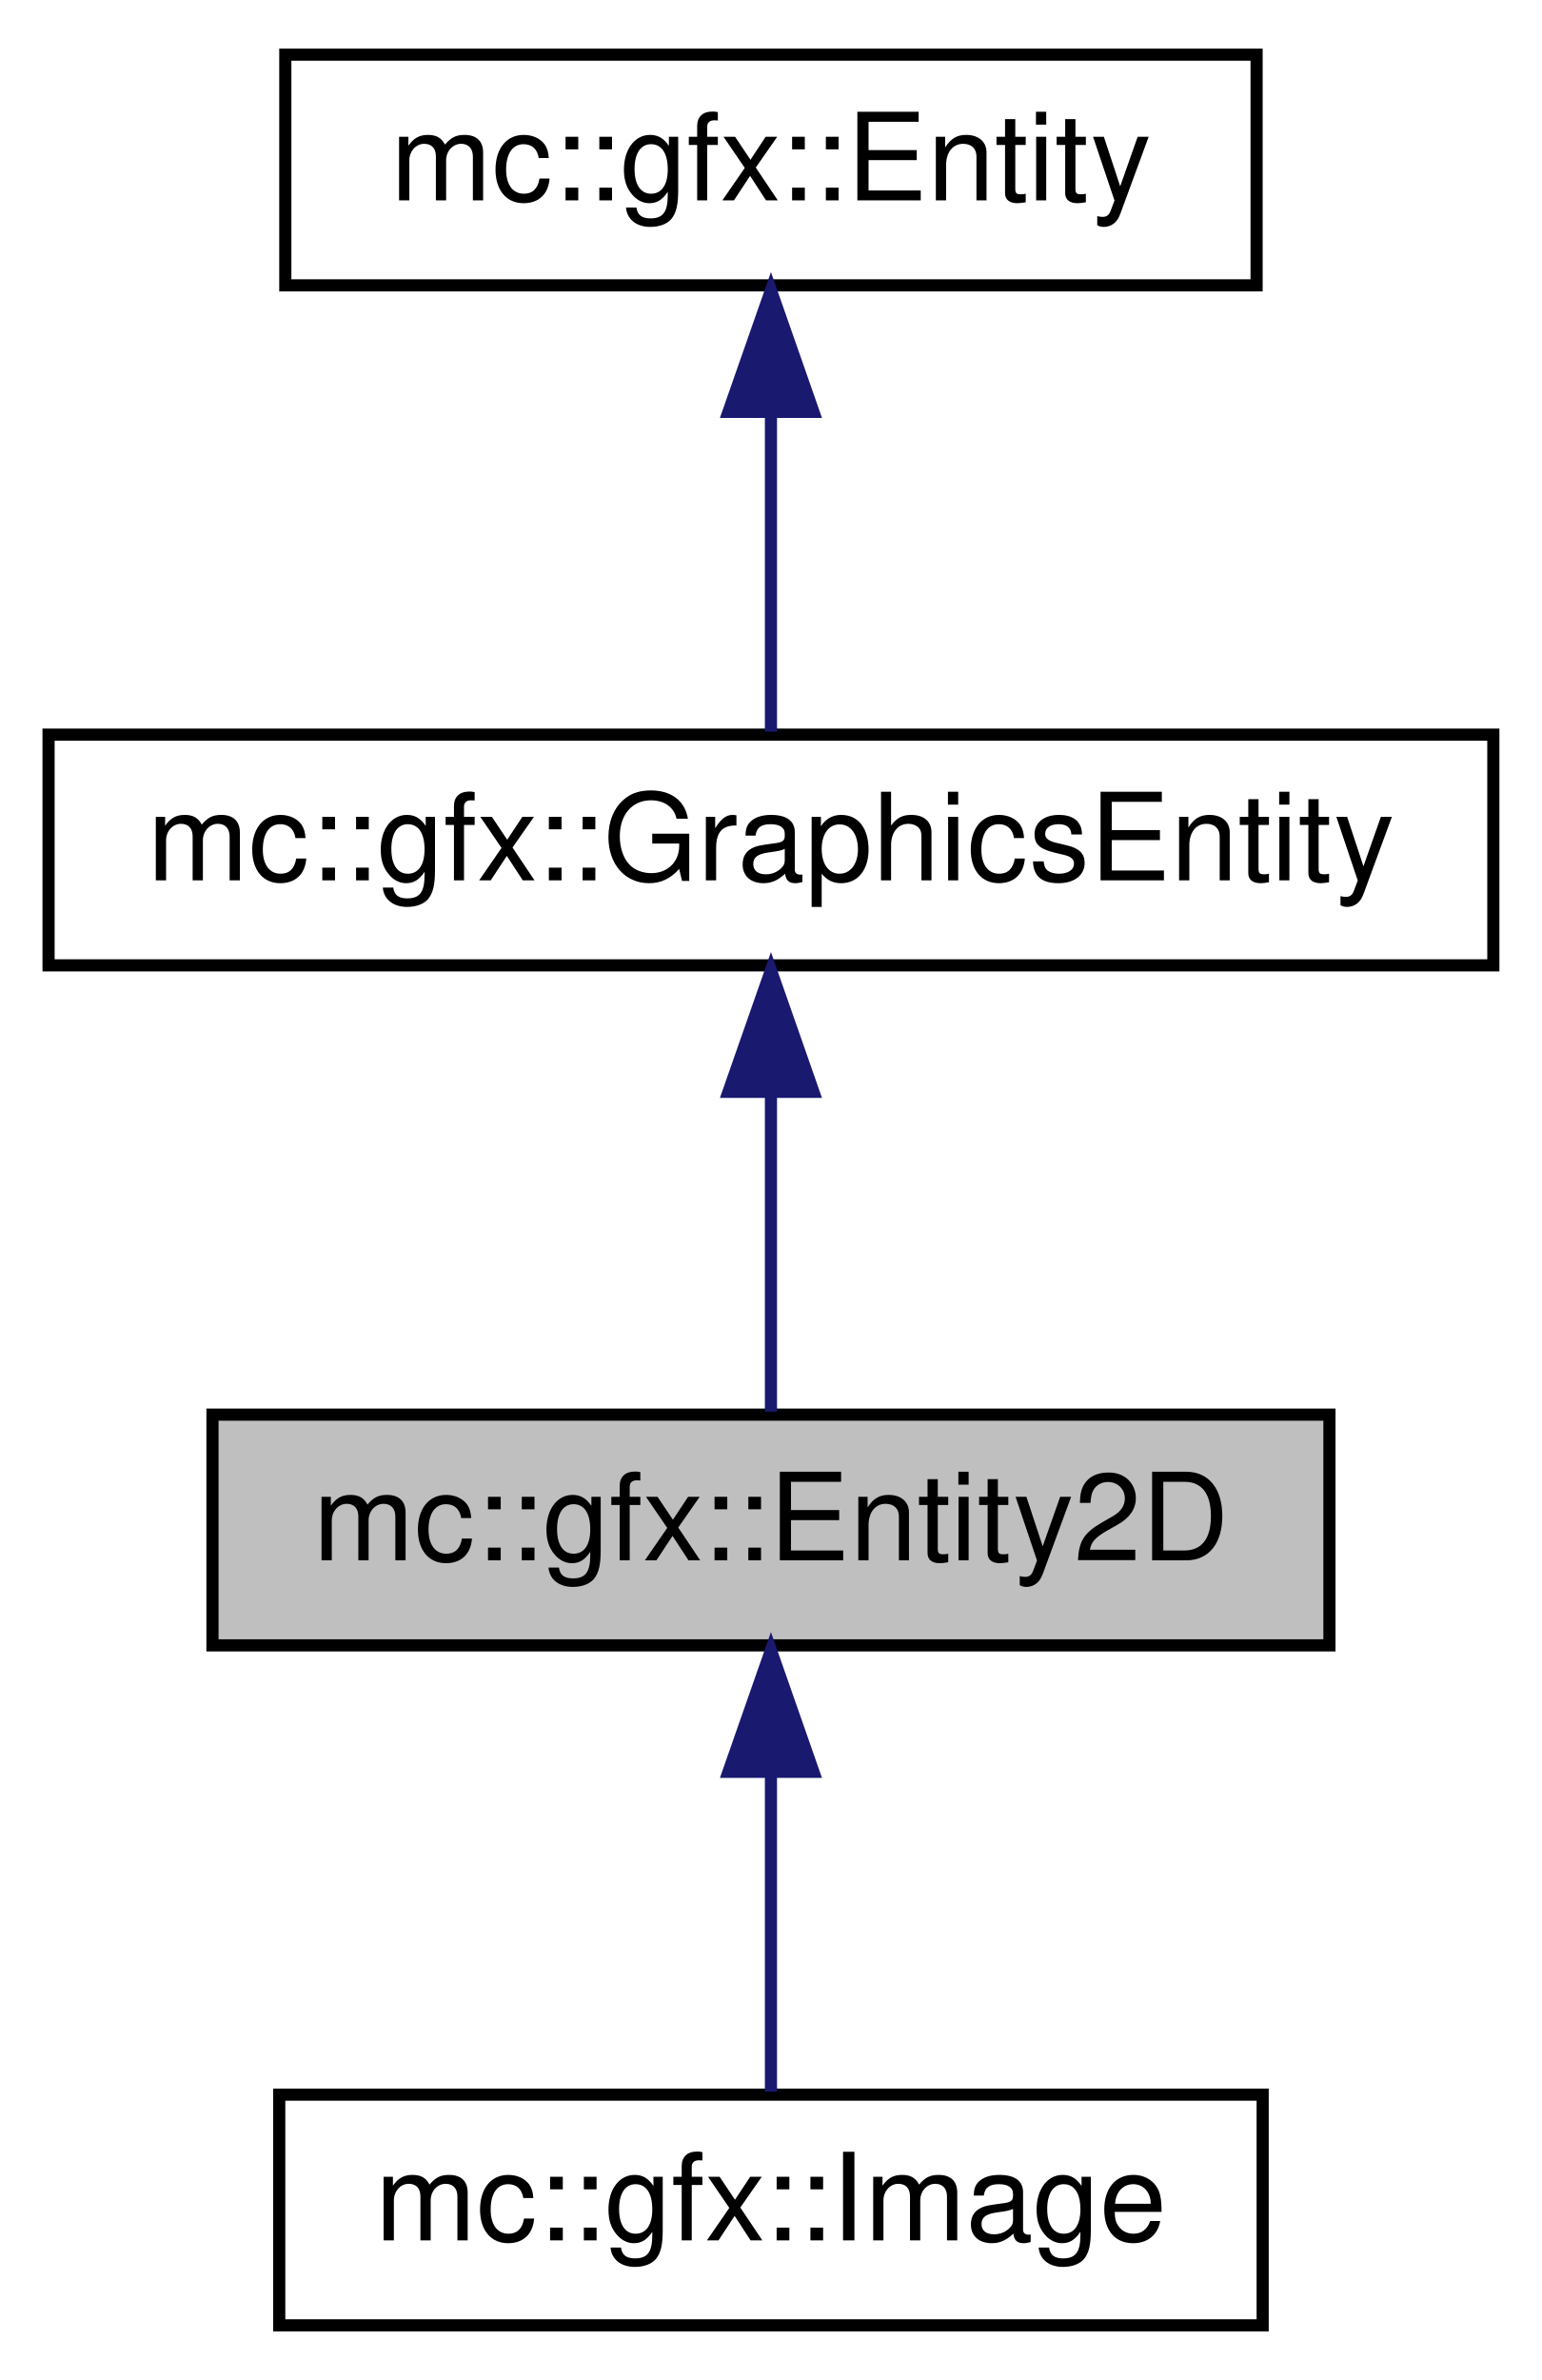
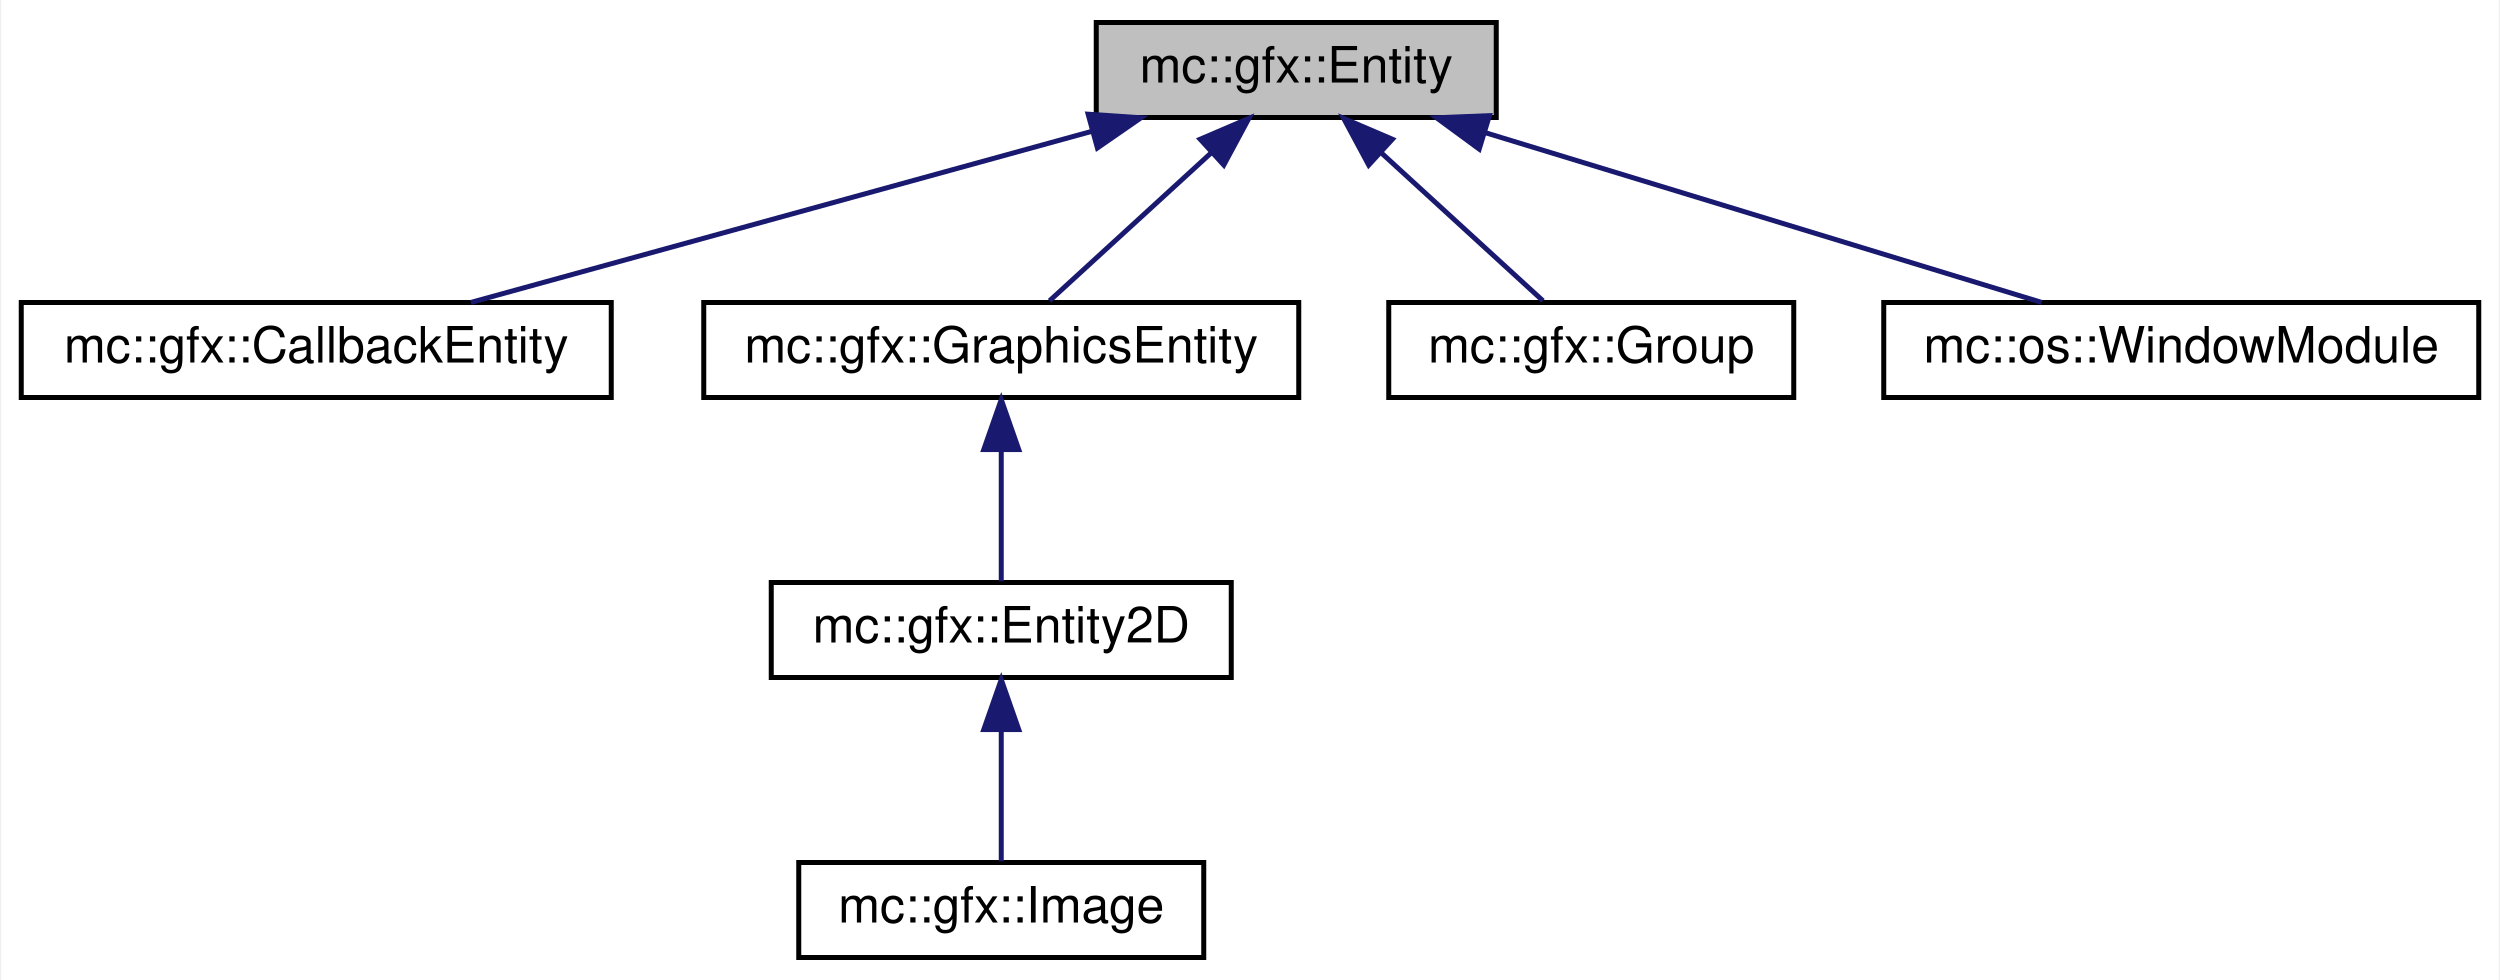
- <svg xmlns="http://www.w3.org/2000/svg" xmlns:xlink="http://www.w3.org/1999/xlink" width="127pt" height="196pt" viewBox="0.00 0.00 127.00 196.00">
+ <svg xmlns="http://www.w3.org/2000/svg" xmlns:xlink="http://www.w3.org/1999/xlink" width="500pt" height="196pt" viewBox="0.00 0.00 499.50 196.00">
  <g id="graph0" class="graph" transform="scale(1 1) rotate(0) translate(4 192)">
-     <polygon fill="white" stroke="none" points="-4,4 -4,-192 123,-192 123,4 -4,4" />
+     <polygon fill="white" stroke="none" points="-4,4 -4,-192 495.5,-192 495.5,4 -4,4" />
    <g id="node1" class="node">
-       <polygon fill="#bfbfbf" stroke="black" points="13.5,-56.5 13.5,-75.5 105.5,-75.5 105.5,-56.5 13.5,-56.5" />
-       <text text-anchor="middle" x="59.5" y="-63.5" font-family="Helvetica,sans-Serif" font-size="10.00">mc::gfx::Entity2D</text>
+       <polygon fill="#bfbfbf" stroke="black" points="215,-168.5 215,-187.5 295,-187.5 295,-168.5 215,-168.5" />
+       <text text-anchor="middle" x="255" y="-175.5" font-family="Helvetica,sans-Serif" font-size="10.00">mc::gfx::Entity</text>
+     </g>
+     <g id="node2" class="node">
+       <g id="a_node2">
+         <a xlink:href="../../d4/dee/a00008.html" target="_top" xlink:title="mc::gfx::CallbackEntity">
+           <polygon fill="white" stroke="black" points="0,-112.5 0,-131.5 118,-131.5 118,-112.5 0,-112.5" />
+           <text text-anchor="middle" x="59" y="-119.5" font-family="Helvetica,sans-Serif" font-size="10.00">mc::gfx::CallbackEntity</text>
+         </a>
+       </g>
+     </g>
+     <g id="edge1" class="edge">
+       <path fill="none" stroke="midnightblue" d="M213.98,-165.699C176.989,-155.507 123.4,-140.743 89.912,-131.516" />
+       <polygon fill="midnightblue" stroke="midnightblue" points="213.373,-169.162 223.943,-168.444 215.232,-162.413 213.373,-169.162" />
+     </g>
+     <g id="node3" class="node">
+       <g id="a_node3">
+         <a xlink:href="../../d1/d2b/a00018.html" target="_top" xlink:title="mc::gfx::GraphicsEntity">
+           <polygon fill="white" stroke="black" points="136.5,-112.5 136.5,-131.5 255.5,-131.5 255.5,-112.5 136.5,-112.5" />
+           <text text-anchor="middle" x="196" y="-119.5" font-family="Helvetica,sans-Serif" font-size="10.00">mc::gfx::GraphicsEntity</text>
+         </a>
+       </g>
+     </g>
+     <g id="edge2" class="edge">
+       <path fill="none" stroke="midnightblue" d="M238.105,-161.537C227.585,-151.909 214.431,-139.869 205.652,-131.834" />
+       <polygon fill="midnightblue" stroke="midnightblue" points="235.781,-164.154 245.521,-168.324 240.507,-158.99 235.781,-164.154" />
+     </g>
+     <g id="node6" class="node">
+       <g id="a_node6">
+         <a xlink:href="../../dd/da2/a00019.html" target="_top" xlink:title="mc::gfx::Group">
+           <polygon fill="white" stroke="black" points="273.5,-112.5 273.5,-131.5 354.5,-131.5 354.5,-112.5 273.5,-112.5" />
+           <text text-anchor="middle" x="314" y="-119.5" font-family="Helvetica,sans-Serif" font-size="10.00">mc::gfx::Group</text>
+         </a>
+       </g>
+     </g>
+     <g id="edge5" class="edge">
+       <path fill="none" stroke="midnightblue" d="M271.895,-161.537C282.415,-151.909 295.569,-139.869 304.348,-131.834" />
+       <polygon fill="midnightblue" stroke="midnightblue" points="269.493,-158.99 264.479,-168.324 274.219,-164.154 269.493,-158.99" />
+     </g>
+     <g id="node7" class="node">
+       <g id="a_node7">
+         <a xlink:href="../../d3/dea/a00046.html" target="_top" xlink:title="mc::os::WindowModule">
+           <polygon fill="white" stroke="black" points="372.5,-112.5 372.5,-131.5 491.5,-131.5 491.5,-112.5 372.5,-112.5" />
+           <text text-anchor="middle" x="432" y="-119.5" font-family="Helvetica,sans-Serif" font-size="10.00">mc::os::WindowModule</text>
+         </a>
+       </g>
+     </g>
+     <g id="edge6" class="edge">
+       <path fill="none" stroke="midnightblue" d="M292.903,-165.436C326.275,-155.255 374.101,-140.664 404.085,-131.516" />
+       <polygon fill="midnightblue" stroke="midnightblue" points="291.59,-162.178 283.046,-168.444 293.632,-168.873 291.59,-162.178" />
    </g>
    <g id="node4" class="node">
      <g id="a_node4">
-         <a xlink:href="../../db/db2/a00020.html" target="_top" xlink:title="mc::gfx::Image">
-           <polygon fill="white" stroke="black" points="19,-0.5 19,-19.5 100,-19.5 100,-0.5 19,-0.5" />
-           <text text-anchor="middle" x="59.5" y="-7.5" font-family="Helvetica,sans-Serif" font-size="10.00">mc::gfx::Image</text>
+         <a xlink:href="../../dd/d1b/a00015.html" target="_top" xlink:title="mc::gfx::Entity2D">
+           <polygon fill="white" stroke="black" points="150,-56.5 150,-75.5 242,-75.5 242,-56.5 150,-56.5" />
+           <text text-anchor="middle" x="196" y="-63.5" font-family="Helvetica,sans-Serif" font-size="10.00">mc::gfx::Entity2D</text>
        </a>
      </g>
    </g>
    <g id="edge3" class="edge">
-       <path fill="none" stroke="midnightblue" d="M59.5,-45.804C59.5,-36.91 59.5,-26.78 59.5,-19.751" />
-       <polygon fill="midnightblue" stroke="midnightblue" points="56,-46.083 59.5,-56.083 63,-46.083 56,-46.083" />
+       <path fill="none" stroke="midnightblue" d="M196,-101.805C196,-92.91 196,-82.78 196,-75.751" />
+       <polygon fill="midnightblue" stroke="midnightblue" points="192.5,-102.083 196,-112.083 199.5,-102.083 192.5,-102.083" />
    </g>
-     <g id="node2" class="node">
-       <g id="a_node2">
-         <a xlink:href="../../d1/d2b/a00018.html" target="_top" xlink:title="mc::gfx::GraphicsEntity">
-           <polygon fill="white" stroke="black" points="0,-112.5 0,-131.5 119,-131.5 119,-112.5 0,-112.5" />
-           <text text-anchor="middle" x="59.5" y="-119.5" font-family="Helvetica,sans-Serif" font-size="10.00">mc::gfx::GraphicsEntity</text>
+     <g id="node5" class="node">
+       <g id="a_node5">
+         <a xlink:href="../../db/db2/a00020.html" target="_top" xlink:title="mc::gfx::Image">
+           <polygon fill="white" stroke="black" points="155.5,-0.5 155.5,-19.5 236.5,-19.5 236.5,-0.5 155.5,-0.5" />
+           <text text-anchor="middle" x="196" y="-7.5" font-family="Helvetica,sans-Serif" font-size="10.00">mc::gfx::Image</text>
        </a>
      </g>
    </g>
-     <g id="edge1" class="edge">
-       <path fill="none" stroke="midnightblue" d="M59.5,-101.805C59.5,-92.91 59.5,-82.78 59.5,-75.751" />
-       <polygon fill="midnightblue" stroke="midnightblue" points="56,-102.083 59.5,-112.083 63,-102.083 56,-102.083" />
-     </g>
-     <g id="node3" class="node">
-       <g id="a_node3">
-         <a xlink:href="../../d2/de7/a00014.html" target="_top" xlink:title="Abstract superclass for all graphical objects. ">
-           <polygon fill="white" stroke="black" points="19.5,-168.5 19.5,-187.5 99.5,-187.5 99.5,-168.5 19.5,-168.5" />
-           <text text-anchor="middle" x="59.5" y="-175.5" font-family="Helvetica,sans-Serif" font-size="10.00">mc::gfx::Entity</text>
-         </a>
-       </g>
-     </g>
-     <g id="edge2" class="edge">
-       <path fill="none" stroke="midnightblue" d="M59.5,-157.805C59.5,-148.91 59.5,-138.78 59.5,-131.751" />
-       <polygon fill="midnightblue" stroke="midnightblue" points="56,-158.083 59.5,-168.083 63,-158.083 56,-158.083" />
+     <g id="edge4" class="edge">
+       <path fill="none" stroke="midnightblue" d="M196,-45.804C196,-36.91 196,-26.78 196,-19.751" />
+       <polygon fill="midnightblue" stroke="midnightblue" points="192.5,-46.083 196,-56.083 199.5,-46.083 192.5,-46.083" />
    </g>
  </g>
</svg>
